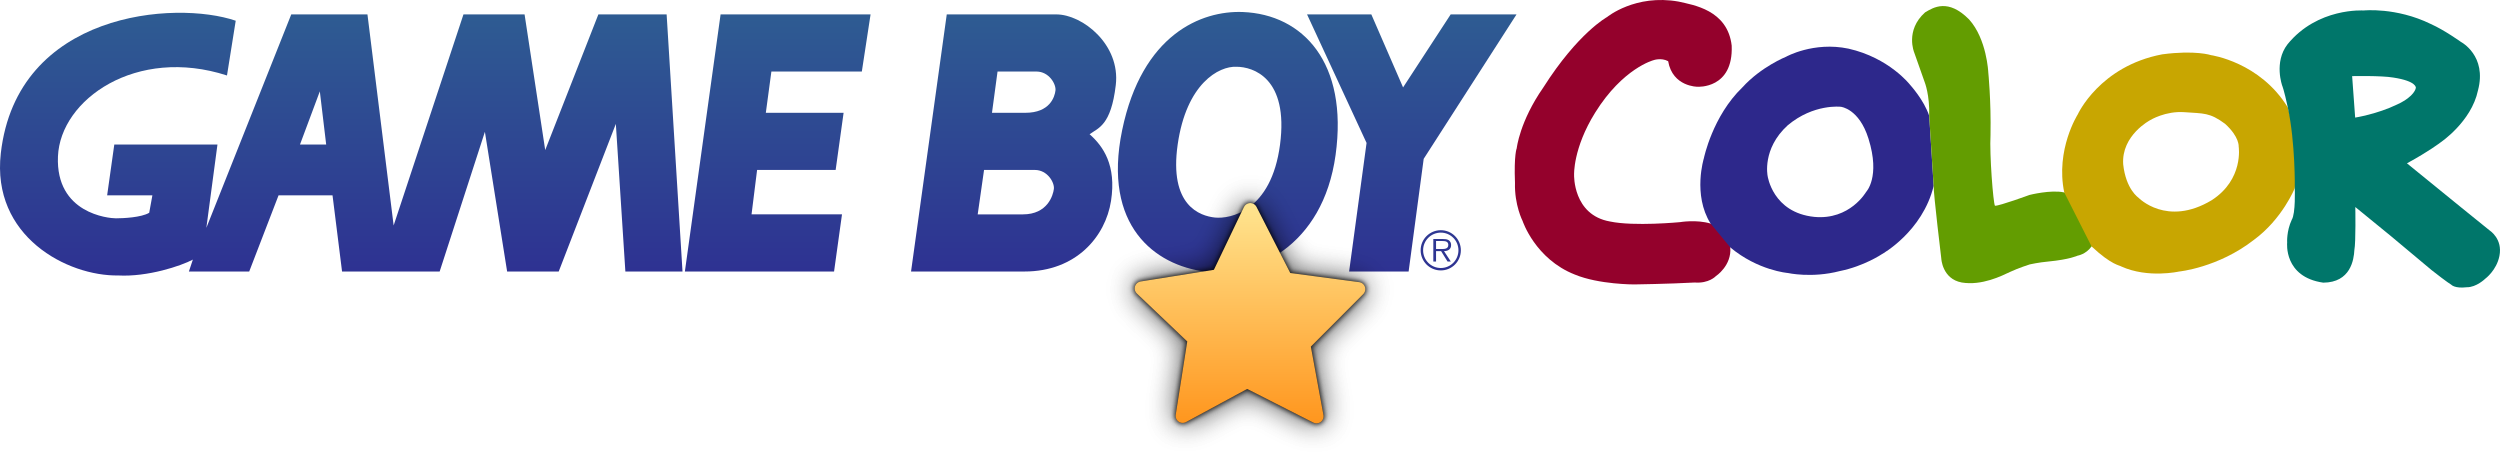
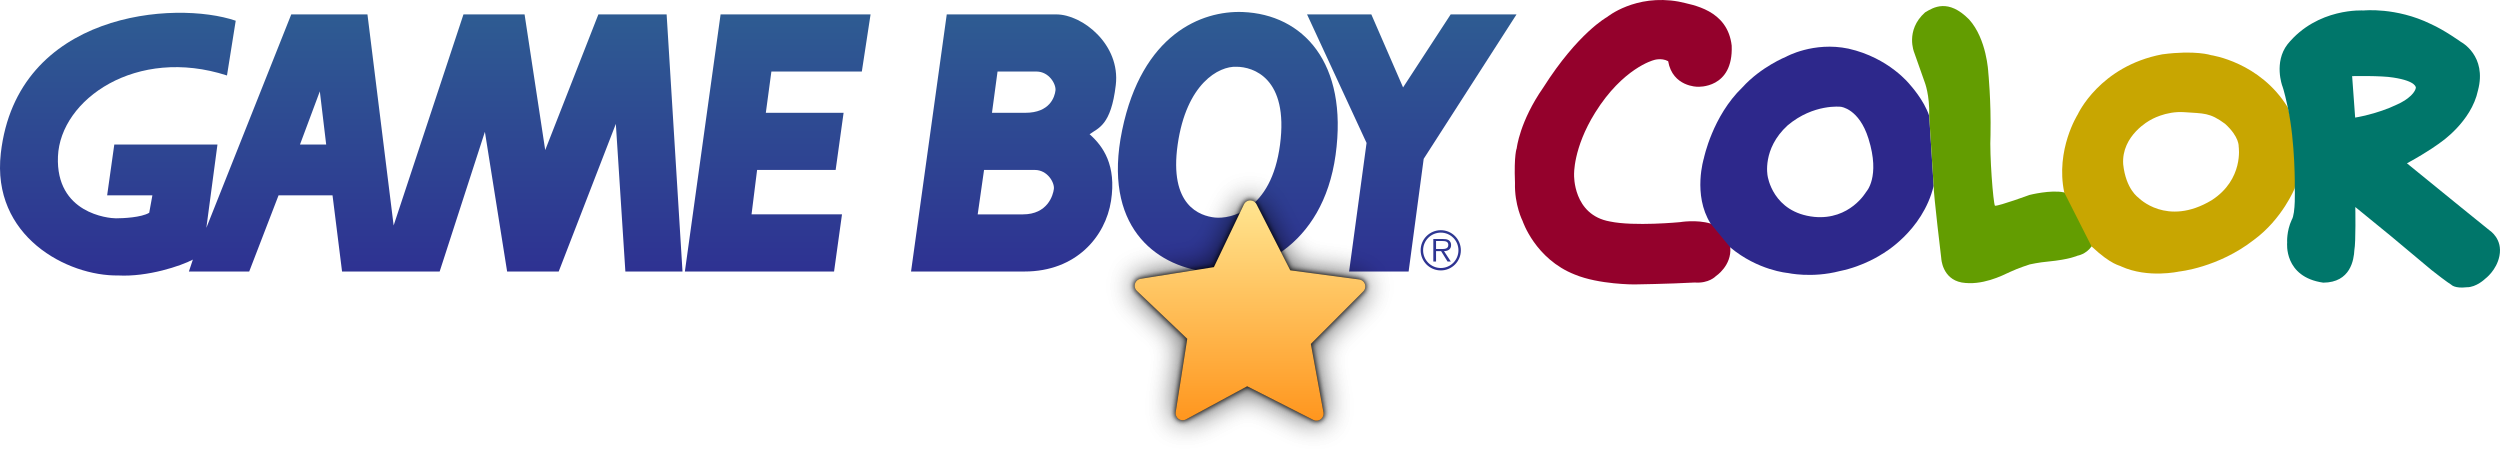
- <svg xmlns="http://www.w3.org/2000/svg" xmlns:xlink="http://www.w3.org/1999/xlink" version="1.2" width="934.576" height="176.168" xml:space="preserve" id="svg14">
+ <svg xmlns="http://www.w3.org/2000/svg" xmlns:xlink="http://www.w3.org/1999/xlink" version="1.2" width="934.577" height="175.168" xml:space="preserve" id="svg14">
  <defs id="defs14">
-     <linearGradient xlink:href="#linearGradient18" id="linearGradient1" gradientUnits="userSpaceOnUse" x1="283.501" y1="49.798" x2="283.501" y2="131.809" />
+     <linearGradient id="f-0" gradientUnits="userSpaceOnUse" x1="538.598" y1="-0.713" x2="538.598" y2="98.787" gradientTransform="translate(-9.5978415e-4,-6.4086473e-4)">
+       <stop offset=".005" style="stop-color:#2e5c92" id="stop11-9" />
+       <stop offset="1" style="stop-color:#2e3192" id="stop12-4" />
+     </linearGradient>
+     <linearGradient id="g-8" gradientUnits="userSpaceOnUse" x1="539.144" y1="-0.713" x2="539.144" y2="98.787" gradientTransform="translate(-9.5978415e-4,-6.4086473e-4)">
+       <stop offset=".005" style="stop-color:#2e5c92" id="stop13-8" />
+       <stop offset="1" style="stop-color:#2e3192" id="stop14-2" />
+     </linearGradient>
+     <linearGradient id="a-4" gradientUnits="userSpaceOnUse" x1="527.771" y1="-0.713" x2="527.771" y2="98.787" gradientTransform="translate(-9.5978415e-4,-6.4086473e-4)">
+       <stop offset=".005" style="stop-color:#2e5c92" id="stop15" />
+       <stop offset="1" style="stop-color:#2e3192" id="stop16" />
+     </linearGradient>
+     <linearGradient id="d-5" gradientUnits="userSpaceOnUse" x1="458.994" y1="-0.713" x2="458.994" y2="98.787" gradientTransform="translate(-9.5978415e-4,-6.4086473e-4)">
+       <stop offset=".005" style="stop-color:#2e5c92" id="stop17" />
+       <stop offset="1" style="stop-color:#2e3192" id="stop18" />
+     </linearGradient>
+     <linearGradient id="linearGradient1" gradientUnits="userSpaceOnUse" x1="378.921" y1="-0.713" x2="378.921" y2="98.787">
+       <stop offset=".005" style="stop-color:#2e5c92" id="stop19" />
+       <stop offset="1" style="stop-color:#2e3192" id="stop20" />
+     </linearGradient>
+     <linearGradient id="b-5" gradientUnits="userSpaceOnUse" x1="290.738" y1="-0.713" x2="290.738" y2="98.787" gradientTransform="translate(-9.5978415e-4,-6.4086473e-4)">
+       <stop offset=".005" style="stop-color:#2e5c92" id="stop21" />
+       <stop offset="1" style="stop-color:#2e3192" id="stop22" />
+     </linearGradient>
+     <linearGradient id="c-1" gradientUnits="userSpaceOnUse" x1="127.571" y1="-0.713" x2="127.571" y2="98.787" gradientTransform="matrix(0.9999977,0,0,0.9999977,-9.5978193e-4,-6.4086325e-4)">
+       <stop offset=".005" style="stop-color:#2e5c92" id="stop23" />
+       <stop offset="1" style="stop-color:#2e3192" id="stop24" />
+     </linearGradient>
+     <linearGradient xlink:href="#linearGradient18" id="linearGradient1-5" gradientUnits="userSpaceOnUse" x1="283.501" y1="49.798" x2="283.501" y2="131.809" />
    <linearGradient id="linearGradient18">
-       <stop style="stop-color:#ffe793;stop-opacity:1;" offset="0" id="stop18" />
-       <stop style="stop-color:#ff941b;stop-opacity:1;" offset="1" id="stop19" />
+       <stop style="stop-color:#ffe793;stop-opacity:1;" offset="0" id="stop18-1" />
+       <stop style="stop-color:#ff941b;stop-opacity:1;" offset="1" id="stop19-7" />
    </linearGradient>
    <filter style="color-interpolation-filters:sRGB" id="filter128-4-3" x="-0.254" y="-0.267" width="1.507" height="1.533">
      <feFlood result="flood" in="SourceGraphic" flood-opacity="0.498" flood-color="rgb(0,0,0)" id="feFlood127-5-8" />
      <feGaussianBlur result="blur" in="SourceGraphic" stdDeviation="1" id="feGaussianBlur127-5-9" />
      <feOffset result="offset" in="blur" dx="0" dy="0" id="feOffset127-1-3" />
      <feComposite result="comp1" operator="in" in="flood" in2="offset" id="feComposite127-7-4" />
      <feComposite result="fbSourceGraphic" operator="over" in="SourceGraphic" in2="comp1" id="feComposite128-1-4" />
      <feColorMatrix result="fbSourceGraphicAlpha" in="fbSourceGraphic" values="0 0 0 -1 0 0 0 0 -1 0 0 0 0 -1 0 0 0 0 1 0" id="feColorMatrix128-1-6" />
      <feFlood id="feFlood128-5-0" result="flood" in="fbSourceGraphic" flood-opacity="0.498" flood-color="rgb(0,0,0)" />
      <feGaussianBlur id="feGaussianBlur128-2-6" result="blur" in="fbSourceGraphic" stdDeviation="1" />
      <feOffset id="feOffset128-7-6" result="offset" in="blur" dx="0" dy="0" />
      <feComposite id="feComposite129-6-1" result="comp1" operator="in" in="flood" in2="offset" />
      <feComposite id="feComposite130-1-8" result="fbSourceGraphic" operator="over" in="fbSourceGraphic" in2="comp1" />
      <feColorMatrix result="fbSourceGraphicAlpha" in="fbSourceGraphic" values="0 0 0 -1 0 0 0 0 -1 0 0 0 0 -1 0 0 0 0 1 0" id="feColorMatrix136-4-4" />
      <feFlood id="feFlood136-2-9" result="flood" in="fbSourceGraphic" flood-opacity="0.498" flood-color="rgb(0,0,0)" />
      <feGaussianBlur id="feGaussianBlur136-3-6" result="blur" in="fbSourceGraphic" stdDeviation="5" />
      <feOffset id="feOffset136-2-3" result="offset" in="blur" dx="0" dy="0" />
      <feComposite id="feComposite136-2-7" result="comp1" operator="in" in="flood" in2="offset" />
      <feComposite id="feComposite137-1-8" result="fbSourceGraphic" operator="over" in="fbSourceGraphic" in2="comp1" />
      <feColorMatrix result="fbSourceGraphicAlpha" in="fbSourceGraphic" values="0 0 0 -1 0 0 0 0 -1 0 0 0 0 -1 0 0 0 0 1 0" id="feColorMatrix137-6-8" />
      <feFlood id="feFlood137-8-2" result="flood" in="fbSourceGraphic" flood-opacity="0.498" flood-color="rgb(0,0,0)" />
      <feGaussianBlur id="feGaussianBlur137-5-9" result="blur" in="fbSourceGraphic" stdDeviation="0.1" />
      <feOffset id="feOffset137-7-1" result="offset" in="blur" dx="0" dy="0" />
      <feComposite id="feComposite138-6-3" result="comp1" operator="in" in="flood" in2="offset" />
      <feComposite id="feComposite139-1-5" result="comp2" operator="over" in="fbSourceGraphic" in2="comp1" />
    </filter>
  </defs>
  <linearGradient id="a" gradientUnits="userSpaceOnUse" x1="527.771" y1="-0.713" x2="527.771" y2="98.787">
    <stop offset=".005" style="stop-color:#2e5c92" id="stop1" />
    <stop offset="1" style="stop-color:#2e3192" id="stop2" />
  </linearGradient>
  <linearGradient id="b" gradientUnits="userSpaceOnUse" x1="290.738" y1="-0.713" x2="290.738" y2="98.787">
    <stop offset=".005" style="stop-color:#2e5c92" id="stop3" />
    <stop offset="1" style="stop-color:#2e3192" id="stop4" />
  </linearGradient>
  <linearGradient id="c" gradientUnits="userSpaceOnUse" x1="127.571" y1="-0.713" x2="127.571" y2="98.787">
    <stop offset=".005" style="stop-color:#2e5c92" id="stop5" />
    <stop offset="1" style="stop-color:#2e3192" id="stop6" />
  </linearGradient>
  <linearGradient id="d" gradientUnits="userSpaceOnUse" x1="458.994" y1="-0.713" x2="458.994" y2="98.787">
    <stop offset=".005" style="stop-color:#2e5c92" id="stop7" />
    <stop offset="1" style="stop-color:#2e3192" id="stop8" />
  </linearGradient>
  <linearGradient id="e" gradientUnits="userSpaceOnUse" x1="378.921" y1="-0.713" x2="378.921" y2="98.787">
    <stop offset=".005" style="stop-color:#2e5c92" id="stop9" />
    <stop offset="1" style="stop-color:#2e3192" id="stop10" />
  </linearGradient>
  <linearGradient id="f" gradientUnits="userSpaceOnUse" x1="538.598" y1="-0.713" x2="538.598" y2="98.787">
    <stop offset=".005" style="stop-color:#2e5c92" id="stop11" />
    <stop offset="1" style="stop-color:#2e3192" id="stop12" />
  </linearGradient>
  <linearGradient id="g" gradientUnits="userSpaceOnUse" x1="539.144" y1="-0.713" x2="539.144" y2="98.787">
    <stop offset=".005" style="stop-color:#2e5c92" id="stop13" />
    <stop offset="1" style="stop-color:#2e3192" id="stop14" />
  </linearGradient>
-   <g id="g1" transform="translate(-9.5978415e-4,4.462871)">
+   <g id="g1" transform="translate(-9.5978415e-4,4.46287)" style="display:inline">
    <path fill="url(#c)" d="m 112.146,49.565 7.416,-19.874 2.375,19.874 z m -8.009,18.987 h 20.172 l 3.563,28.48 h 36.488 l 16.91,-52.213 8.309,52.213 h 19.283 l 21.359,-55.179 3.561,55.179 h 21.359 L 249.207,0.913 H 223.693 L 203.818,51.641 196.103,0.913 H 173.261 L 147.156,79.825 137.365,0.913 h -28.48 l -31.744,79.8 4.154,-31.149 H 42.729 l -2.672,18.987 h 16.912 l -1.188,6.526 c -2.967,1.778 -9.789,2.075 -12.459,2.075 -2.67,0 -22.545,-1.778 -21.656,-23.139 C 22.555,32.654 51.035,12.778 84.854,23.754 L 88.12,3.284 C 65.572,-4.427 6.354,-0.111 0.305,52.828 -3.254,83.976 25.226,98.81 44.211,98.516 55.188,99.11 67.649,94.955 72.098,92.581 l -1.482,4.451 h 22.547 z" id="path6" style="fill:url(#c)" />
    <path fill="url(#b)" d="m 311.798,97.041 2.967,-21.37 h -33.814 l 2.076,-16.605 h 29.365 l 2.971,-21.36 h -29.072 l 2.078,-15.43 h 33.812 l 3.266,-21.359 h -56.068 l -13.35,96.124 z" id="path4" style="fill:url(#b)" />
    <path fill="url(#e)" d="m 370.833,37.706 h 12.461 c 9.197,0 10.977,-5.934 11.271,-8.305 0.297,-2.375 -2.371,-7.122 -7.117,-7.122 h -14.537 z m -5.339,37.971 h 16.912 c 9.193,0 11.27,-7.118 11.564,-9.493 0.299,-2.373 -2.371,-7.117 -7.117,-7.117 H 367.869 Z M 340.576,97.038 353.926,0.92 h 40.938 c 9.793,0 24.031,11.274 22.252,26.403 -1.779,15.13 -6.527,16.02 -9.791,18.393 5.045,4.447 10.088,11.568 8.012,24.918 -2.078,13.353 -13.055,26.403 -32.338,26.403 z" id="path10" style="fill:url(#e)" />
    <path fill="url(#d)" d="m 464.582,0.028 c -15.428,-0.594 -37.678,8.306 -45.094,44.204 -7.416,35.894 12.459,50.431 30.852,52.804 18.396,2.373 44.205,-9.196 48.951,-43.609 C 504.039,19.013 487.125,0.919 464.582,0.028 Z m -2.374,20.47 c 6.229,0 19.578,4.154 16.314,29.071 -3.264,24.92 -18.689,27.887 -24.326,27.292 -5.639,-0.594 -17.207,-4.447 -13.943,-27.292 3.262,-22.841 15.424,-29.368 21.955,-29.071 z" id="path8" style="fill:url(#d)" />
    <path fill="url(#a)" d="m 488.615,0.917 h 24.029 l 11.869,27.298 17.799,-27.298 h 24.615 l -34.707,53.996 -5.635,42.128 h -22.248 l 6.526,-48.068 z" id="path2" style="fill:url(#a)" />
    <path fill="url(#f)" d="m 538.619,82.498 c -3.66,0 -6.615,2.951 -6.615,6.593 a 6.608,6.608 0 0 0 6.615,6.634 c 3.641,0 6.592,-2.953 6.592,-6.634 a 6.596,6.596 0 0 0 -6.592,-6.593 v -0.907 a 7.5,7.5 0 0 1 7.498,7.5 c 0,4.173 -3.35,7.538 -7.498,7.538 a 7.526,7.526 0 0 1 -7.539,-7.538 c 0,-4.135 3.365,-7.499 7.539,-7.499 z" id="path12" style="fill:url(#f)" />
    <path fill="url(#g)" d="m 536.839,85.639 h 2.402 c 1.045,0 2.182,0.156 2.182,1.457 0,1.711 -1.828,1.516 -3.01,1.516 l -1.574,-0.002 v 0.809 h 1.893 l 2.4,3.878 h 1.219 l -2.539,-3.878 c 1.496,-0.038 2.656,-0.648 2.656,-2.302 0,-0.71 -0.313,-1.457 -0.943,-1.813 -0.629,-0.373 -1.34,-0.412 -2.049,-0.412 h -3.656 v 8.403 h 1.02 v -7.656 z" id="path14" style="fill:url(#g)" />
  </g>
-   <g id="g2" transform="matrix(1.642883,0,0,1.642883,3.176469,0.00217155)">
+   <g id="g2" transform="matrix(1.642886,0,0,1.642886,3.175508,0.00217155)" style="display:inline">
    <path fill="#94012c" d="m 387.3,50.872 c -3.229,-0.969 -6.938,-0.327 -6.938,-0.327 0,0 -10.485,1.011 -15.945,-0.146 -8.457,-1.48 -8.174,-10.592 -8.174,-10.592 0,0 -0.283,-6.039 4.813,-14.208 6.289,-10.088 13.23,-11.895 13.23,-11.895 0,0 1.733,-0.649 3.36,0.217 1.013,5.854 6.688,5.818 6.688,5.818 0,0 8.171,0.545 7.771,-9.359 -0.938,-8.138 -8.782,-9.257 -12.074,-10.018 -9.864,-1.771 -16.269,3.508 -16.269,3.508 0,0 -6.614,3.578 -14.531,16.051 -5.391,7.735 -6.04,13.811 -6.04,13.811 0,0 -0.649,1.446 -0.396,7.883 -0.145,5.023 1.737,8.676 1.737,8.676 0,0 2.854,8.645 11.891,12.187 5.497,2.276 13.525,2.241 13.525,2.241 0,0 7.771,-0.108 13.733,-0.435 3.255,0.252 4.812,-1.447 4.812,-1.447 0,0 3.648,-2.385 3.289,-6.543 0,0 -0.708,-4.295 -4.482,-5.422" id="path3-2" />
    <path fill="#2d288b" d="m 437.047,26.359 c -1.192,-3.612 -4.341,-7.049 -4.341,-7.049 0,0 -4.731,-6.146 -14.024,-8.242 -7.956,-1.664 -14.208,1.845 -14.208,1.845 0,0 -5.677,2.275 -9.943,6.978 -6.796,6.542 -8.749,16.088 -8.749,16.088 0,0 -2.604,8.314 1.521,14.896 l 4.482,5.422 c 6.326,5.279 13.087,5.819 13.087,5.819 0,0 5.46,1.229 11.824,-0.434 5.563,-1.122 9.614,-3.869 9.614,-3.869 0,0 9.222,-5.097 11.749,-15.509 z M 422.69,43.676 c 0,0 -3.686,6.437 -11.782,5.675 -9.51,-0.975 -10.628,-9.325 -10.628,-9.325 0,0 -1.305,-6.146 4.553,-11.498 5.931,-4.987 12.113,-4.229 12.113,-4.229 0,0 4.154,0.397 6.292,7.268 2.744,8.747 -0.548,12.109 -0.548,12.109" id="path1-8" />
    <path fill="#639d01" d="m 467.773,43.787 c -3.044,-0.672 -7.917,0.575 -7.917,0.575 0,0 -6.796,2.493 -7.845,2.458 -0.396,-0.577 -1.263,-11.677 -1.012,-16.123 0.146,-7.846 -0.509,-14.243 -0.509,-14.243 0,0 -0.323,-7.558 -4.373,-12.039 -4.771,-4.811 -8.101,-2.747 -10.016,-1.593 -4.591,4.122 -2.457,9.146 -2.457,9.146 l 2.389,6.762 c 0,0 1.155,2.894 1.012,7.628 l 1.012,15.944 c 0,2.133 1.737,16.484 1.737,16.484 0,0 0.176,4.665 4.661,5.496 4.593,0.759 9.109,-1.52 11.025,-2.423 1.917,-0.901 4.447,-1.697 4.447,-1.697 0,0 2.098,-0.471 4.194,-0.65 4.916,-0.472 6.688,-1.338 6.688,-1.338 0,0 1.901,-0.286 3.184,-2.099 1.278,-1.81 2.826,-10.302 -6.22,-12.288" id="path2-8" />
    <path fill="#c8a601" d="m 518.642,24.443 c -6.325,-10.339 -17.46,-11.894 -17.46,-11.894 0,0 -3.543,-1.194 -11.133,-0.183 -14.246,2.713 -19.2,13.667 -19.2,13.667 0,0 -5.099,8.024 -3.074,17.75 l 6.224,12.292 c 4.59,4.302 6.469,4.302 6.757,4.558 6.076,2.747 13.125,1.156 13.125,1.156 0,0 8.895,-0.867 17.029,-7.194 6.506,-4.771 9.326,-11.786 9.326,-11.786 l 0.863,-9.41 z m -17.316,21.113 c -10.231,6.146 -16.668,-0.579 -16.668,-0.579 0,0 -2.855,-1.88 -3.47,-7.593 -0.438,-6.615 6.146,-10.05 6.146,-10.05 0,0 3.471,-2.134 7.81,-1.808 4.339,0.324 5.708,0.035 9.219,2.64 3.324,3.002 3.107,5.206 3.107,5.206 0,0 1.195,7.449 -6.144,12.184" id="path7-5" />
    <path fill="#00766a" d="m 520.234,42.809 c 0,0 0.218,5.783 -0.688,7.194 -1.229,2.639 -1.047,5.206 -1.047,5.206 0,0 -0.835,7.809 8.209,9.107 6.214,-0.035 6.971,-5.206 7.081,-7.411 0.36,-1.732 0.217,-9.798 0.217,-9.798 l 8.063,6.581 c 0,0 5.856,4.917 9.295,7.772 3.581,2.818 4.479,3.325 4.479,3.325 0,0 0.763,0.901 3.506,0.577 2.211,0.038 4.234,-1.952 4.234,-1.952 0,0 2.563,-1.875 3.214,-5.167 0.795,-3.905 -2.24,-5.821 -2.24,-5.821 0,0 -11.205,-9.039 -18.798,-15.258 5.097,-2.783 7.556,-4.699 7.556,-4.699 0,0 7.088,-4.698 8.604,-11.896 2.099,-7.918 -3.867,-11.024 -3.867,-11.024 0,0 -3.726,-2.676 -6.87,-4.087 -7.92,-3.868 -15.293,-3.073 -15.293,-3.073 0,0 -10.483,-0.722 -17.316,7.703 -3.144,4.083 -1.19,9.436 -1.19,9.436 0,0 0.388,0.857 1.263,4.916 1.753,8.167 1.588,18.369 1.588,18.369 z m 13.738,-16.053 -0.688,-9.435 c 0,0 6.614,-0.146 9.363,0.324 5.426,0.831 5.134,2.352 5.134,2.352 0,0 -0.181,1.915 -4.303,3.796 -4.48,2.17 -9.506,2.963 -9.506,2.963" id="path8-1" />
  </g>
-   <path style="fill:url(#linearGradient1);fill-opacity:1;stroke:url(#linearGradient1);stroke-width:5;stroke-linecap:round;stroke-linejoin:round;stroke-dasharray:none;paint-order:fill markers stroke;filter:url(#filter128-4-3)" id="path16-8-6" d="m 283.59,54.144 12.6,24.669 25.816,3.431 -19.568,19.606 4.714,25.613 -24.693,-12.551 -22.902,12.398 4.306,-27.363 -18.869,-17.95 27.355,-4.36 z" transform="matrix(1.051338,0,0,1.051338,169.2333,21.61893)" />
+   <path style="display:inline;fill:url(#linearGradient1-5);fill-opacity:1;stroke:url(#linearGradient1-5);stroke-width:5;stroke-linecap:round;stroke-linejoin:round;stroke-dasharray:none;paint-order:fill markers stroke;filter:url(#filter128-4-3)" id="path16-8-6" d="m 283.59,54.144 12.6,24.669 25.816,3.431 -19.568,19.606 4.714,25.613 -24.693,-12.551 -22.902,12.398 4.306,-27.363 -18.869,-17.95 27.355,-4.36 z" transform="matrix(1.051338,0,0,1.051338,169.2336,20.61893)" />
</svg>
